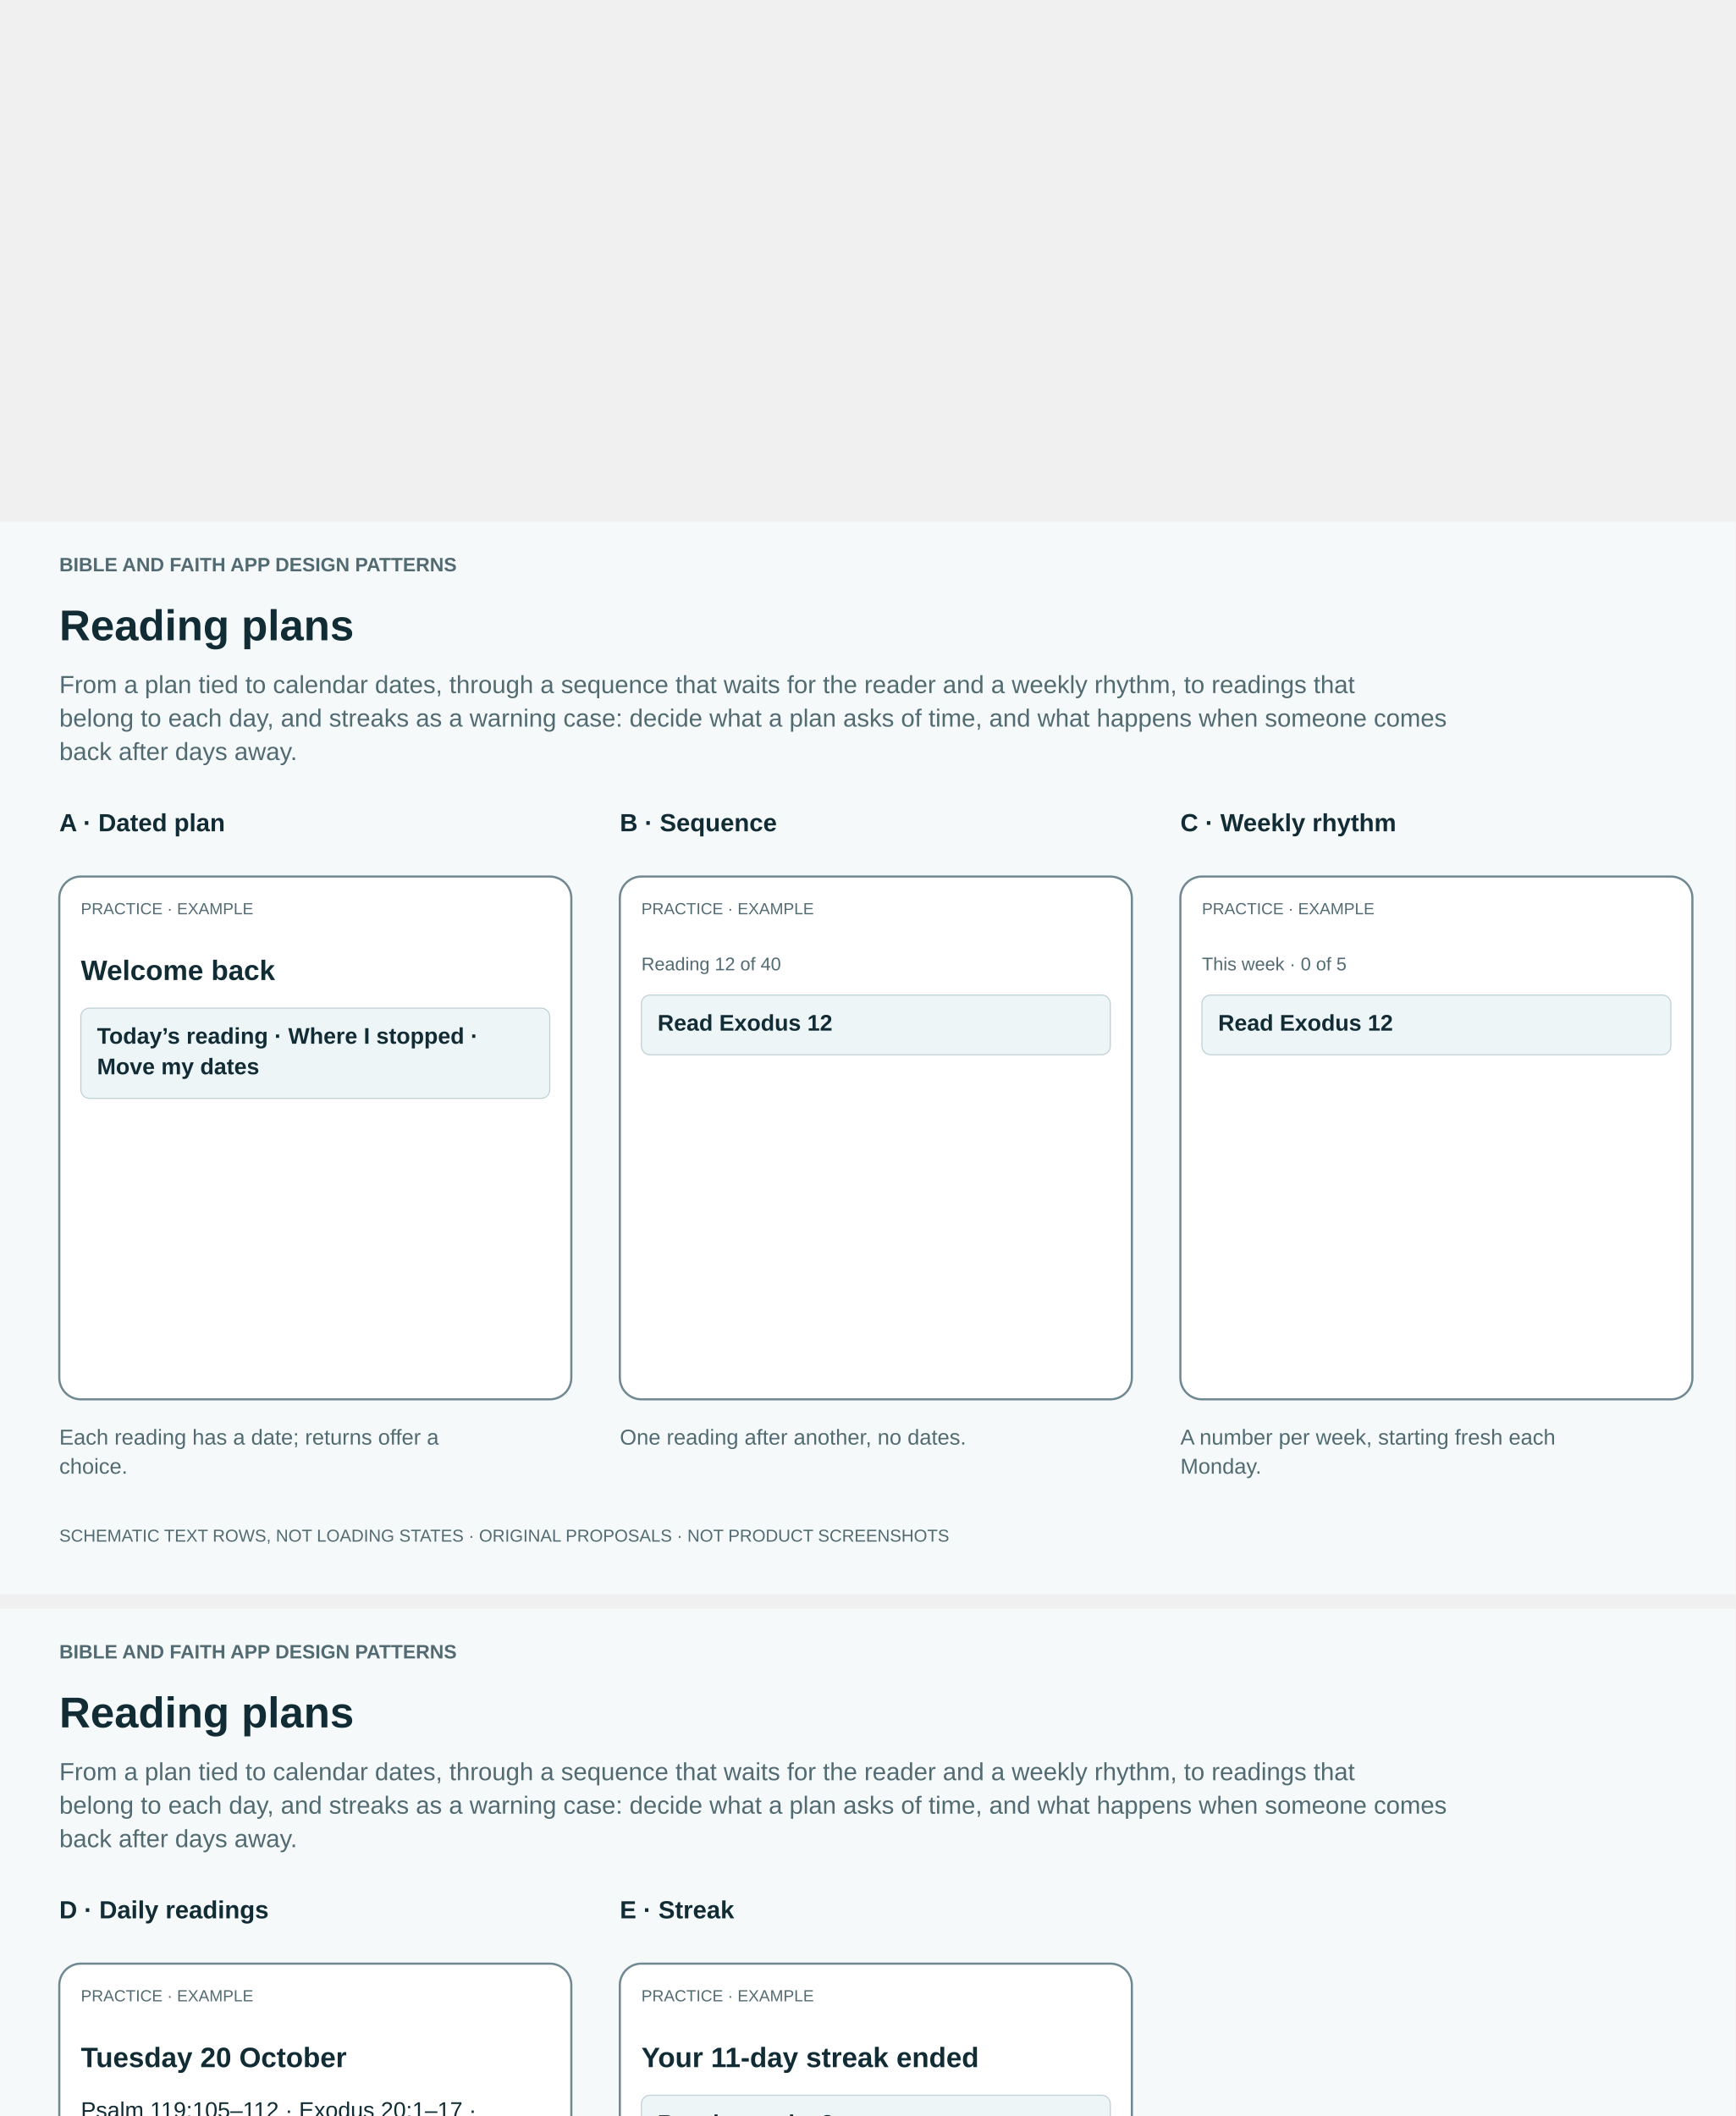
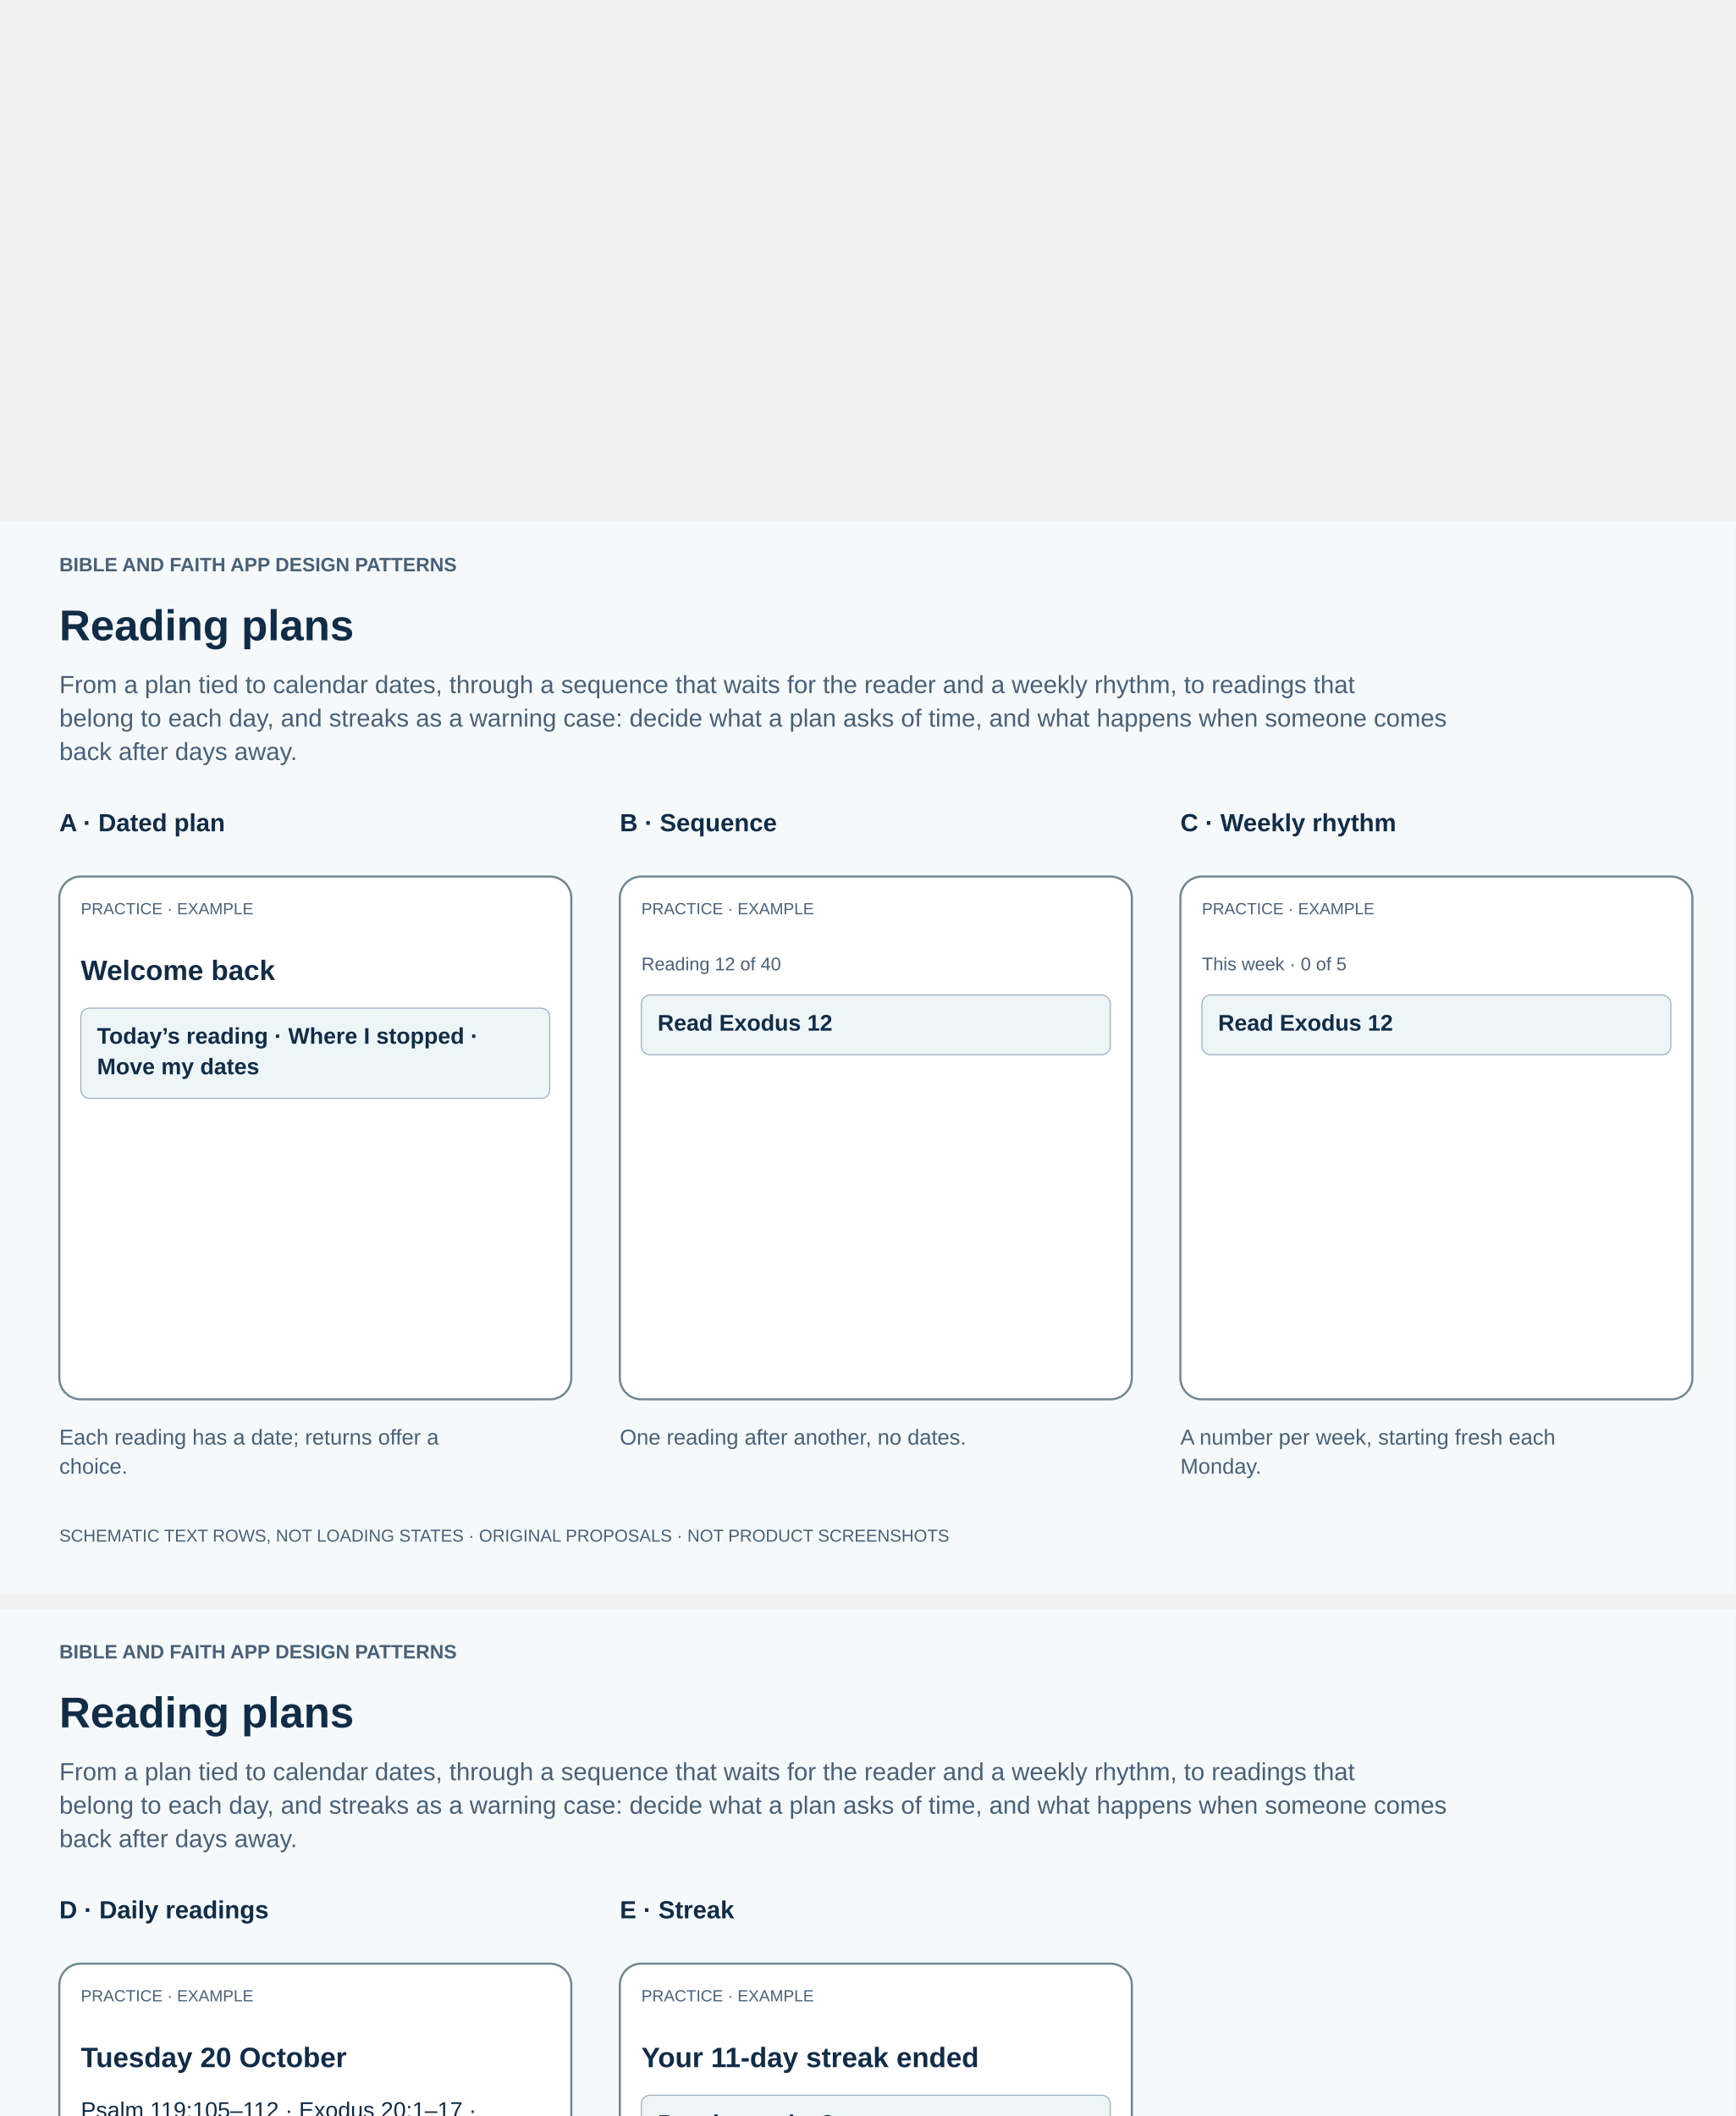
- <svg xmlns="http://www.w3.org/2000/svg" viewBox="0 0 1610 1963" role="img" aria-label="Reading plans">
+ <svg xmlns="http://www.w3.org/2000/svg" viewBox="0 0 1610 1963" role="img" aria-label="Reading plans" data-illustration-theme="light">
  <svg y="0" viewBox="0 0 1610 995" role="img" aria-labelledby="title-0 desc-0">
    <rect width="1610" height="995" fill="#f6f9fa" />
    <g font-family="Arial, sans-serif">
-       <text x="55" y="46" font-size="18" fill="#526b72" font-weight="700">BIBLE AND FAITH APP DESIGN PATTERNS</text>
-       <text x="55" y="110" font-size="40" fill="#122c35" font-weight="700">Reading plans</text>
-       <text x="55" y="159.0" font-size="23" fill="#526b72">From a plan tied to calendar dates, through a sequence that waits for the reader and a weekly rhythm, to readings that</text>
-       <text x="55" y="190.05" font-size="23" fill="#526b72">belong to each day, and streaks as a warning case: decide what a plan asks of time, and what happens when someone comes</text>
-       <text x="55" y="221.1" font-size="23" fill="#526b72">back after days away.</text>
-       <rect x="55" y="329.15" width="475" height="485.0" rx="20" fill="#fff" stroke="#708892" stroke-width="2" />
-       <text x="55" y="287.15" font-size="23" fill="#122c35" font-weight="700">A · Dated plan</text>
-       <text x="75" y="364.15" font-size="15" fill="#526b72">PRACTICE · EXAMPLE</text>
-       <text x="75" y="425.15" font-size="26" fill="#122c35" font-weight="700">Welcome back</text>
-       <rect x="75" y="451.25" width="435" height="83.7" rx="8" fill="#edf5f7" stroke="#bdd0d6" />
-       <text x="90" y="484.25" font-size="21" fill="#122c35" font-weight="700">Today’s reading · Where I stopped ·</text>
-       <text x="90" y="512.6" font-size="21" fill="#122c35" font-weight="700">Move my dates</text>
-       <rect x="575" y="329.15" width="475" height="485.0" rx="20" fill="#fff" stroke="#708892" stroke-width="2" />
-       <text x="575" y="287.15" font-size="23" fill="#122c35" font-weight="700">B · Sequence</text>
-       <text x="595" y="364.15" font-size="15" fill="#526b72">PRACTICE · EXAMPLE</text>
-       <text x="595" y="416.15" font-size="17" fill="#526b72">Reading 12 of 40</text>
-       <rect x="595" y="439.1" width="435" height="55.35" rx="8" fill="#edf5f7" stroke="#bdd0d6" />
-       <text x="610" y="472.1" font-size="21" fill="#122c35" font-weight="700">Read Exodus 12</text>
-       <rect x="1095" y="329.15" width="475" height="485.0" rx="20" fill="#fff" stroke="#708892" stroke-width="2" />
-       <text x="1095" y="287.15" font-size="23" fill="#122c35" font-weight="700">C · Weekly rhythm</text>
-       <text x="1115" y="364.15" font-size="15" fill="#526b72">PRACTICE · EXAMPLE</text>
-       <text x="1115" y="416.15" font-size="17" fill="#526b72">This week · 0 of 5</text>
-       <rect x="1115" y="439.1" width="435" height="55.35" rx="8" fill="#edf5f7" stroke="#bdd0d6" />
-       <text x="1130" y="472.1" font-size="21" fill="#122c35" font-weight="700">Read Exodus 12</text>
-       <text x="55" y="856.15" font-size="20" fill="#526b72">Each reading has a date; returns offer a</text>
-       <text x="55" y="883.15" font-size="20" fill="#526b72">choice.</text>
-       <text x="575" y="856.15" font-size="20" fill="#526b72">One reading after another, no dates.</text>
-       <text x="1095" y="856.15" font-size="20" fill="#526b72">A number per week, starting fresh each</text>
-       <text x="1095" y="883.15" font-size="20" fill="#526b72">Monday.</text>
-       <text x="55" y="946.15" font-size="16" fill="#526b72">SCHEMATIC TEXT ROWS, NOT LOADING STATES · ORIGINAL PROPOSALS · NOT PRODUCT SCREENSHOTS</text>
+       <text x="55" y="46" font-size="18" fill="#486078" font-weight="700">BIBLE AND FAITH APP DESIGN PATTERNS</text>
+       <text x="55" y="110" font-size="40" fill="#102c47" font-weight="700">Reading plans</text>
+       <text x="55" y="159.0" font-size="23" fill="#486078">From a plan tied to calendar dates, through a sequence that waits for the reader and a weekly rhythm, to readings that</text>
+       <text x="55" y="190.05" font-size="23" fill="#486078">belong to each day, and streaks as a warning case: decide what a plan asks of time, and what happens when someone comes</text>
+       <text x="55" y="221.1" font-size="23" fill="#486078">back after days away.</text>
+       <rect x="55" y="329.15" width="475" height="485.0" rx="20" fill="#ffffff" stroke="#708892" stroke-width="2" />
+       <text x="55" y="287.15" font-size="23" fill="#102c47" font-weight="700">A · Dated plan</text>
+       <text x="75" y="364.15" font-size="15" fill="#486078">PRACTICE · EXAMPLE</text>
+       <text x="75" y="425.15" font-size="26" fill="#102c47" font-weight="700">Welcome back</text>
+       <rect x="75" y="451.25" width="435" height="83.7" rx="8" fill="#edf5f7" stroke="#9aafbf" />
+       <text x="90" y="484.25" font-size="21" fill="#102c47" font-weight="700">Today’s reading · Where I stopped ·</text>
+       <text x="90" y="512.6" font-size="21" fill="#102c47" font-weight="700">Move my dates</text>
+       <rect x="575" y="329.15" width="475" height="485.0" rx="20" fill="#ffffff" stroke="#708892" stroke-width="2" />
+       <text x="575" y="287.15" font-size="23" fill="#102c47" font-weight="700">B · Sequence</text>
+       <text x="595" y="364.15" font-size="15" fill="#486078">PRACTICE · EXAMPLE</text>
+       <text x="595" y="416.15" font-size="17" fill="#486078">Reading 12 of 40</text>
+       <rect x="595" y="439.1" width="435" height="55.35" rx="8" fill="#edf5f7" stroke="#9aafbf" />
+       <text x="610" y="472.1" font-size="21" fill="#102c47" font-weight="700">Read Exodus 12</text>
+       <rect x="1095" y="329.15" width="475" height="485.0" rx="20" fill="#ffffff" stroke="#708892" stroke-width="2" />
+       <text x="1095" y="287.15" font-size="23" fill="#102c47" font-weight="700">C · Weekly rhythm</text>
+       <text x="1115" y="364.15" font-size="15" fill="#486078">PRACTICE · EXAMPLE</text>
+       <text x="1115" y="416.15" font-size="17" fill="#486078">This week · 0 of 5</text>
+       <rect x="1115" y="439.1" width="435" height="55.35" rx="8" fill="#edf5f7" stroke="#9aafbf" />
+       <text x="1130" y="472.1" font-size="21" fill="#102c47" font-weight="700">Read Exodus 12</text>
+       <text x="55" y="856.15" font-size="20" fill="#486078">Each reading has a date; returns offer a</text>
+       <text x="55" y="883.15" font-size="20" fill="#486078">choice.</text>
+       <text x="575" y="856.15" font-size="20" fill="#486078">One reading after another, no dates.</text>
+       <text x="1095" y="856.15" font-size="20" fill="#486078">A number per week, starting fresh each</text>
+       <text x="1095" y="883.15" font-size="20" fill="#486078">Monday.</text>
+       <text x="55" y="946.15" font-size="16" fill="#486078">SCHEMATIC TEXT ROWS, NOT LOADING STATES · ORIGINAL PROPOSALS · NOT PRODUCT SCREENSHOTS</text>
    </g>
  </svg>
  <svg y="995" viewBox="0 0 1610 968" role="img" aria-labelledby="title-3 desc-3">
    <rect width="1610" height="968" fill="#f6f9fa" />
    <g font-family="Arial, sans-serif">
-       <text x="55" y="46" font-size="18" fill="#526b72" font-weight="700">BIBLE AND FAITH APP DESIGN PATTERNS</text>
-       <text x="55" y="110" font-size="40" fill="#122c35" font-weight="700">Reading plans</text>
-       <text x="55" y="159.0" font-size="23" fill="#526b72">From a plan tied to calendar dates, through a sequence that waits for the reader and a weekly rhythm, to readings that</text>
-       <text x="55" y="190.05" font-size="23" fill="#526b72">belong to each day, and streaks as a warning case: decide what a plan asks of time, and what happens when someone comes</text>
-       <text x="55" y="221.1" font-size="23" fill="#526b72">back after days away.</text>
-       <rect x="55" y="329.15" width="475" height="485.0" rx="20" fill="#fff" stroke="#708892" stroke-width="2" />
-       <text x="55" y="287.15" font-size="23" fill="#122c35" font-weight="700">D · Daily readings</text>
-       <text x="75" y="364.15" font-size="15" fill="#526b72">PRACTICE · EXAMPLE</text>
-       <text x="75" y="425.15" font-size="26" fill="#122c35" font-weight="700">Tuesday 20 October</text>
-       <text x="75" y="472.25" font-size="21" fill="#122c35">Psalm 119:105–112 · Exodus 20:1–17 ·</text>
-       <text x="75" y="500.6" font-size="21" fill="#122c35">Mark 12:28–34</text>
-       <rect x="575" y="329.15" width="475" height="485.0" rx="20" fill="#fff" stroke="#708892" stroke-width="2" />
-       <text x="575" y="287.15" font-size="23" fill="#122c35" font-weight="700">E · Streak</text>
-       <text x="595" y="364.15" font-size="15" fill="#526b72">PRACTICE · EXAMPLE</text>
-       <text x="595" y="425.15" font-size="26" fill="#122c35" font-weight="700">Your 11-day streak ended</text>
-       <rect x="595" y="451.25" width="435" height="55.35" rx="8" fill="#edf5f7" stroke="#bdd0d6" />
-       <text x="610" y="484.25" font-size="21" fill="#122c35" font-weight="700">Repair streak · 3 gems</text>
-       <text x="55" y="856.15" font-size="20" fill="#526b72">Each date has its own readings.</text>
-       <text x="575" y="856.15" font-size="20" fill="#526b72">Consecutive days counted and protected.</text>
-       <text x="55" y="919.15" font-size="16" fill="#526b72">SCHEMATIC TEXT ROWS, NOT LOADING STATES · ORIGINAL PROPOSALS · NOT PRODUCT SCREENSHOTS</text>
+       <text x="55" y="46" font-size="18" fill="#486078" font-weight="700">BIBLE AND FAITH APP DESIGN PATTERNS</text>
+       <text x="55" y="110" font-size="40" fill="#102c47" font-weight="700">Reading plans</text>
+       <text x="55" y="159.0" font-size="23" fill="#486078">From a plan tied to calendar dates, through a sequence that waits for the reader and a weekly rhythm, to readings that</text>
+       <text x="55" y="190.05" font-size="23" fill="#486078">belong to each day, and streaks as a warning case: decide what a plan asks of time, and what happens when someone comes</text>
+       <text x="55" y="221.1" font-size="23" fill="#486078">back after days away.</text>
+       <rect x="55" y="329.15" width="475" height="485.0" rx="20" fill="#ffffff" stroke="#708892" stroke-width="2" />
+       <text x="55" y="287.15" font-size="23" fill="#102c47" font-weight="700">D · Daily readings</text>
+       <text x="75" y="364.15" font-size="15" fill="#486078">PRACTICE · EXAMPLE</text>
+       <text x="75" y="425.15" font-size="26" fill="#102c47" font-weight="700">Tuesday 20 October</text>
+       <text x="75" y="472.25" font-size="21" fill="#102c47">Psalm 119:105–112 · Exodus 20:1–17 ·</text>
+       <text x="75" y="500.6" font-size="21" fill="#102c47">Mark 12:28–34</text>
+       <rect x="575" y="329.15" width="475" height="485.0" rx="20" fill="#ffffff" stroke="#708892" stroke-width="2" />
+       <text x="575" y="287.15" font-size="23" fill="#102c47" font-weight="700">E · Streak</text>
+       <text x="595" y="364.15" font-size="15" fill="#486078">PRACTICE · EXAMPLE</text>
+       <text x="595" y="425.15" font-size="26" fill="#102c47" font-weight="700">Your 11-day streak ended</text>
+       <rect x="595" y="451.25" width="435" height="55.35" rx="8" fill="#edf5f7" stroke="#9aafbf" />
+       <text x="610" y="484.25" font-size="21" fill="#102c47" font-weight="700">Repair streak · 3 gems</text>
+       <text x="55" y="856.15" font-size="20" fill="#486078">Each date has its own readings.</text>
+       <text x="575" y="856.15" font-size="20" fill="#486078">Consecutive days counted and protected.</text>
+       <text x="55" y="919.15" font-size="16" fill="#486078">SCHEMATIC TEXT ROWS, NOT LOADING STATES · ORIGINAL PROPOSALS · NOT PRODUCT SCREENSHOTS</text>
    </g>
  </svg>
</svg>
